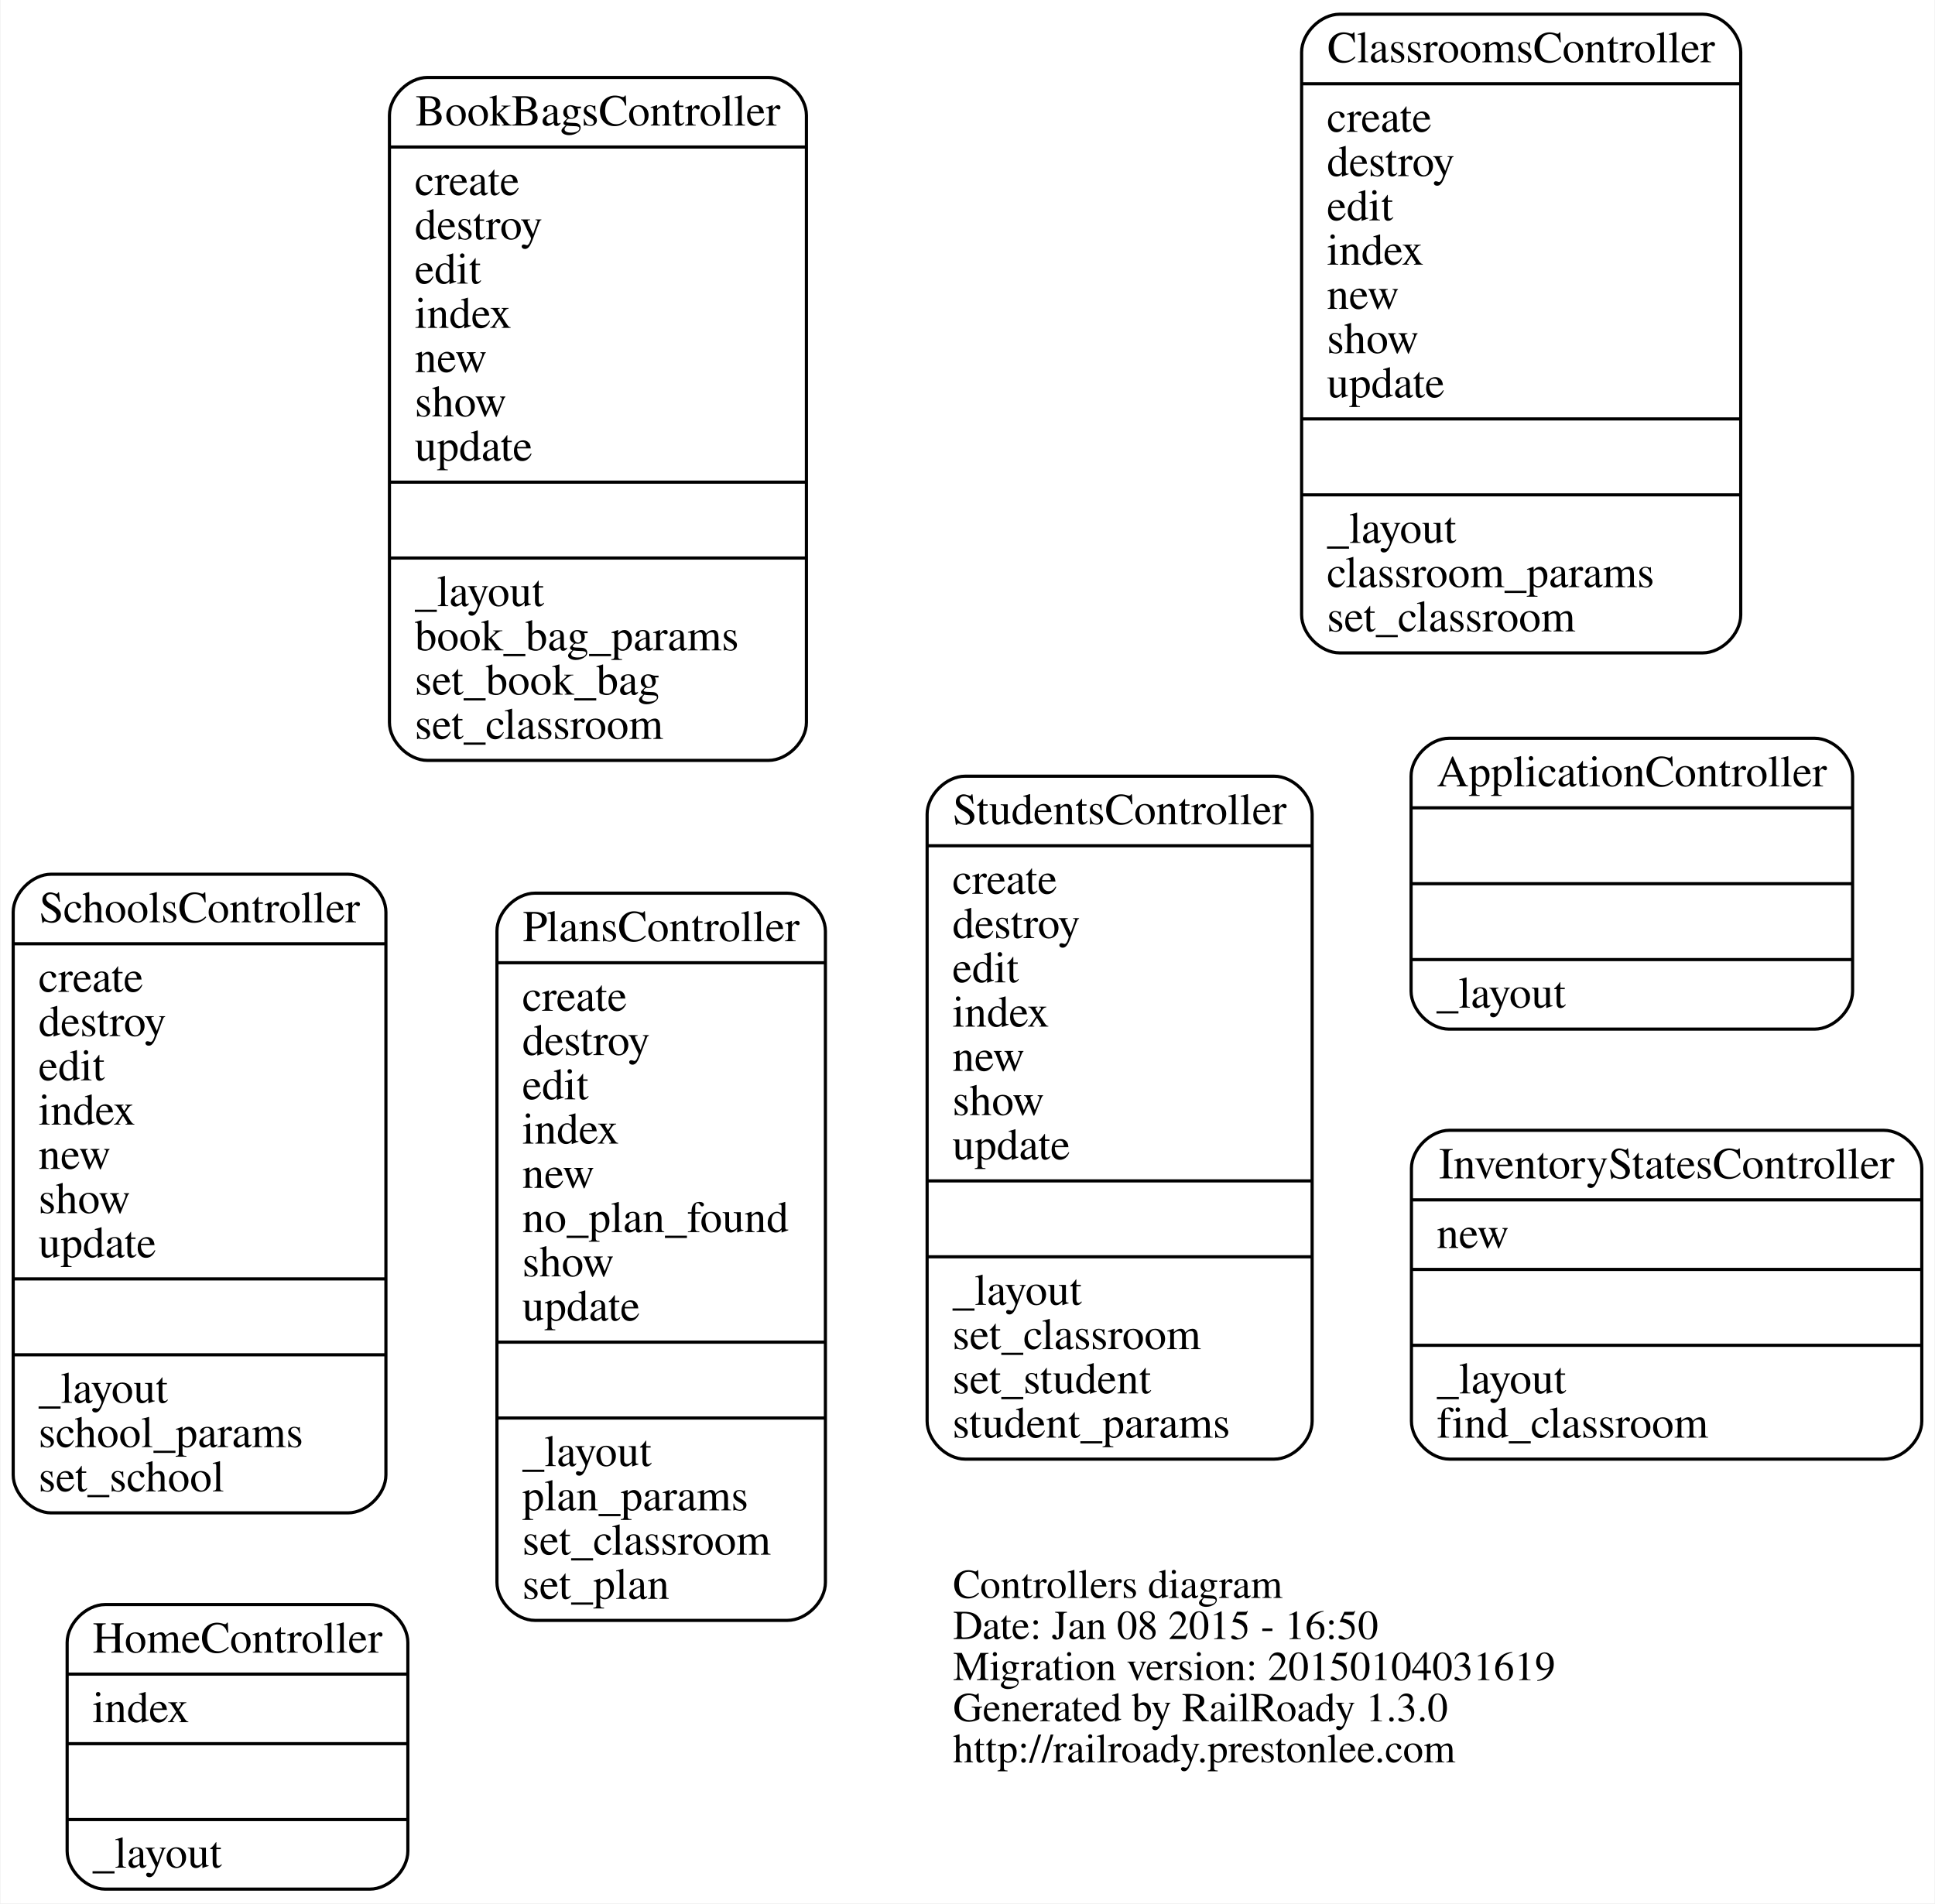
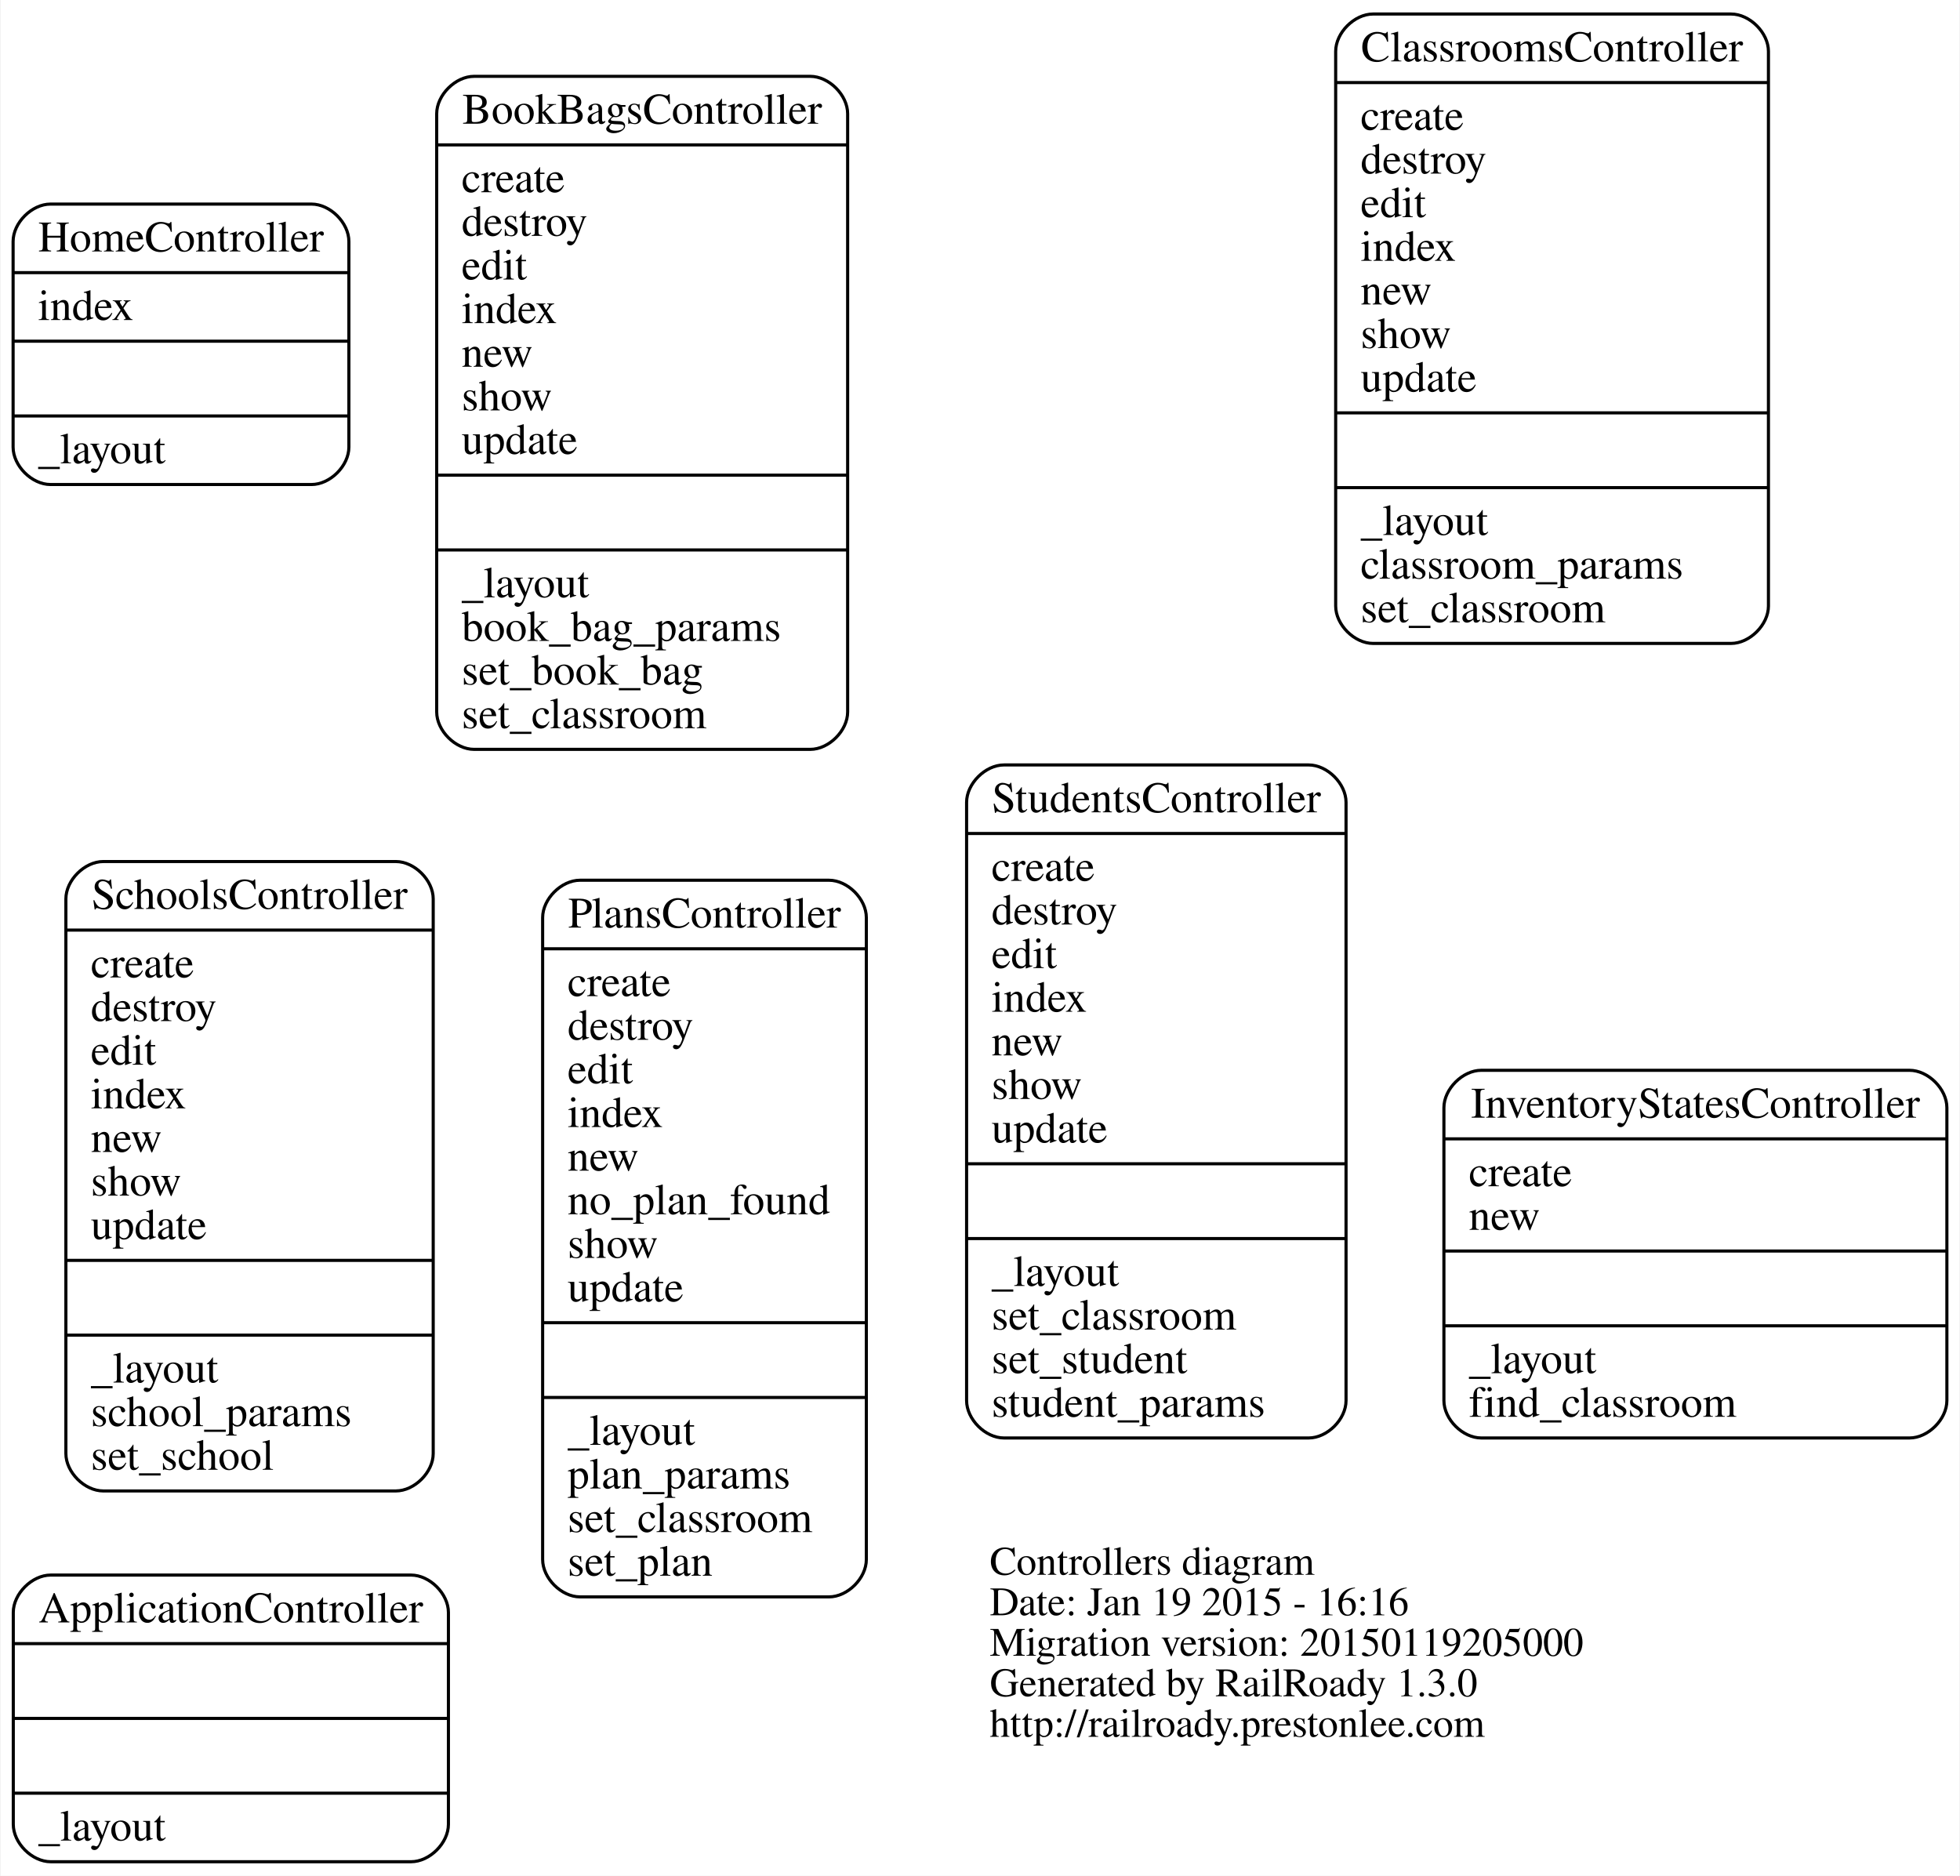
- <svg xmlns="http://www.w3.org/2000/svg" width="612pt" height="602pt" viewBox="0.00 0.00 611.65 602.00">
-   <g id="graph0" class="graph" transform="scale(1 1) rotate(0) translate(224.941 394.5)">
-     <polygon fill="white" stroke="none" points="-224.941,207.5 -224.941,-394.5 386.707,-394.5 386.707,207.5 -224.941,207.5" />
+ <svg xmlns="http://www.w3.org/2000/svg" width="629pt" height="602pt" viewBox="0.00 0.00 628.59 602.00">
+   <g id="graph0" class="graph" transform="scale(1 1) rotate(0) translate(241.879 394.5)">
+     <polygon fill="white" stroke="none" points="-241.879,207.5 -241.879,-394.5 386.707,-394.5 386.707,207.5 -241.879,207.5" />
    <g id="node1" class="node">
-       <text text-anchor="start" x="76.312" y="110.9" font-family="Times,serif" font-size="13.00">Controllers diagram</text>
-       <text text-anchor="start" x="76.312" y="123.9" font-family="Times,serif" font-size="13.00">Date: Jan 08 2015 - 16:50</text>
-       <text text-anchor="start" x="76.312" y="136.9" font-family="Times,serif" font-size="13.00">Migration version: 20150104031619</text>
-       <text text-anchor="start" x="76.312" y="149.9" font-family="Times,serif" font-size="13.00">Generated by RailRoady 1.3.0</text>
-       <text text-anchor="start" x="76.312" y="162.9" font-family="Times,serif" font-size="13.00">http://railroady.prestonlee.com</text>
+       <text text-anchor="start" x="75.55" y="110.9" font-family="Times,serif" font-size="13.00">Controllers diagram</text>
+       <text text-anchor="start" x="75.55" y="123.9" font-family="Times,serif" font-size="13.00">Date: Jan 19 2015 - 16:16</text>
+       <text text-anchor="start" x="75.55" y="136.9" font-family="Times,serif" font-size="13.00">Migration version: 20150119205000</text>
+       <text text-anchor="start" x="75.55" y="149.9" font-family="Times,serif" font-size="13.00">Generated by RailRoady 1.3.0</text>
+       <text text-anchor="start" x="75.55" y="162.9" font-family="Times,serif" font-size="13.00">http://railroady.prestonlee.com</text>
    </g>
    <g id="node2" class="node">
-       <path fill="none" stroke="black" d="M233.179,-69C233.179,-69 348.821,-69 348.821,-69 354.821,-69 360.821,-75 360.821,-81 360.821,-81 360.821,-149 360.821,-149 360.821,-155 354.821,-161 348.821,-161 348.821,-161 233.179,-161 233.179,-161 227.179,-161 221.179,-155 221.179,-149 221.179,-149 221.179,-81 221.179,-81 221.179,-75 227.179,-69 233.179,-69" />
-       <text text-anchor="middle" x="291" y="-145.8" font-family="Times,serif" font-size="14.00">ApplicationController</text>
-       <polyline fill="none" stroke="black" points="221.179,-139 360.821,-139 " />
-       <polyline fill="none" stroke="black" points="221.179,-115 360.821,-115 " />
-       <polyline fill="none" stroke="black" points="221.179,-91 360.821,-91 " />
-       <text text-anchor="start" x="229.179" y="-75.8" font-family="Times,serif" font-size="14.00">_layout</text>
+       <path fill="none" stroke="black" d="M-225.821,203C-225.821,203 -110.179,203 -110.179,203 -104.179,203 -98.179,197 -98.179,191 -98.179,191 -98.179,123 -98.179,123 -98.179,117 -104.179,111 -110.179,111 -110.179,111 -225.821,111 -225.821,111 -231.821,111 -237.821,117 -237.821,123 -237.821,123 -237.821,191 -237.821,191 -237.821,197 -231.821,203 -225.821,203" />
+       <text text-anchor="middle" x="-168" y="126.2" font-family="Times,serif" font-size="14.00">ApplicationController</text>
+       <polyline fill="none" stroke="black" points="-237.821,133 -98.179,133 " />
+       <polyline fill="none" stroke="black" points="-237.821,157 -98.179,157 " />
+       <polyline fill="none" stroke="black" points="-237.821,181 -98.179,181 " />
+       <text text-anchor="start" x="-229.821" y="196.2" font-family="Times,serif" font-size="14.00">_layout</text>
    </g>
    <g id="node3" class="node">
      <path fill="none" stroke="black" d="M-89.941,-154C-89.941,-154 17.941,-154 17.941,-154 23.941,-154 29.941,-160 29.941,-166 29.941,-166 29.941,-358 29.941,-358 29.941,-364 23.941,-370 17.941,-370 17.941,-370 -89.941,-370 -89.941,-370 -95.941,-370 -101.941,-364 -101.941,-358 -101.941,-358 -101.941,-166 -101.941,-166 -101.941,-160 -95.941,-154 -89.941,-154" />
      <text text-anchor="middle" x="-36" y="-354.8" font-family="Times,serif" font-size="14.00">BookBagsController</text>
      <polyline fill="none" stroke="black" points="-101.941,-348 29.941,-348 " />
      <text text-anchor="start" x="-93.941" y="-332.8" font-family="Times,serif" font-size="14.00">create</text>
      <text text-anchor="start" x="-93.941" y="-318.8" font-family="Times,serif" font-size="14.00">destroy</text>
      <text text-anchor="start" x="-93.941" y="-304.8" font-family="Times,serif" font-size="14.00">edit</text>
      <text text-anchor="start" x="-93.941" y="-290.8" font-family="Times,serif" font-size="14.00">index</text>
      <text text-anchor="start" x="-93.941" y="-276.8" font-family="Times,serif" font-size="14.00">new</text>
      <text text-anchor="start" x="-93.941" y="-262.8" font-family="Times,serif" font-size="14.00">show</text>
      <text text-anchor="start" x="-93.941" y="-248.8" font-family="Times,serif" font-size="14.00">update</text>
      <polyline fill="none" stroke="black" points="-101.941,-242 29.941,-242 " />
      <polyline fill="none" stroke="black" points="-101.941,-218 29.941,-218 " />
      <text text-anchor="start" x="-93.941" y="-202.8" font-family="Times,serif" font-size="14.00">_layout</text>
      <text text-anchor="start" x="-93.941" y="-188.8" font-family="Times,serif" font-size="14.00">book_bag_params</text>
      <text text-anchor="start" x="-93.941" y="-174.8" font-family="Times,serif" font-size="14.00">set_book_bag</text>
      <text text-anchor="start" x="-93.941" y="-160.8" font-family="Times,serif" font-size="14.00">set_classroom</text>
    </g>
    <g id="node4" class="node">
      <path fill="none" stroke="black" d="M198.559,-188C198.559,-188 313.441,-188 313.441,-188 319.441,-188 325.441,-194 325.441,-200 325.441,-200 325.441,-378 325.441,-378 325.441,-384 319.441,-390 313.441,-390 313.441,-390 198.559,-390 198.559,-390 192.559,-390 186.559,-384 186.559,-378 186.559,-378 186.559,-200 186.559,-200 186.559,-194 192.559,-188 198.559,-188" />
      <text text-anchor="middle" x="256" y="-374.8" font-family="Times,serif" font-size="14.00">ClassroomsController</text>
      <polyline fill="none" stroke="black" points="186.559,-368 325.441,-368 " />
      <text text-anchor="start" x="194.559" y="-352.8" font-family="Times,serif" font-size="14.00">create</text>
      <text text-anchor="start" x="194.559" y="-338.8" font-family="Times,serif" font-size="14.00">destroy</text>
      <text text-anchor="start" x="194.559" y="-324.8" font-family="Times,serif" font-size="14.00">edit</text>
      <text text-anchor="start" x="194.559" y="-310.8" font-family="Times,serif" font-size="14.00">index</text>
      <text text-anchor="start" x="194.559" y="-296.8" font-family="Times,serif" font-size="14.00">new</text>
      <text text-anchor="start" x="194.559" y="-282.8" font-family="Times,serif" font-size="14.00">show</text>
      <text text-anchor="start" x="194.559" y="-268.8" font-family="Times,serif" font-size="14.00">update</text>
      <polyline fill="none" stroke="black" points="186.559,-262 325.441,-262 " />
      <polyline fill="none" stroke="black" points="186.559,-238 325.441,-238 " />
      <text text-anchor="start" x="194.559" y="-222.8" font-family="Times,serif" font-size="14.00">_layout</text>
      <text text-anchor="start" x="194.559" y="-208.8" font-family="Times,serif" font-size="14.00">classroom_params</text>
      <text text-anchor="start" x="194.559" y="-194.8" font-family="Times,serif" font-size="14.00">set_classroom</text>
    </g>
    <g id="node5" class="node">
-       <path fill="none" stroke="black" d="M-191.879,203C-191.879,203 -108.121,203 -108.121,203 -102.121,203 -96.121,197 -96.121,191 -96.121,191 -96.121,125 -96.121,125 -96.121,119 -102.121,113 -108.121,113 -108.121,113 -191.879,113 -191.879,113 -197.879,113 -203.879,119 -203.879,125 -203.879,125 -203.879,191 -203.879,191 -203.879,197 -197.879,203 -191.879,203" />
-       <text text-anchor="middle" x="-150" y="128.2" font-family="Times,serif" font-size="14.00">HomeController</text>
-       <polyline fill="none" stroke="black" points="-203.879,135 -96.121,135 " />
-       <text text-anchor="start" x="-195.879" y="150.2" font-family="Times,serif" font-size="14.00">index</text>
-       <polyline fill="none" stroke="black" points="-203.879,157 -96.121,157 " />
-       <polyline fill="none" stroke="black" points="-203.879,181 -96.121,181 " />
-       <text text-anchor="start" x="-195.879" y="196.2" font-family="Times,serif" font-size="14.00">_layout</text>
+       <path fill="none" stroke="black" d="M-225.879,-239C-225.879,-239 -142.121,-239 -142.121,-239 -136.121,-239 -130.121,-245 -130.121,-251 -130.121,-251 -130.121,-317 -130.121,-317 -130.121,-323 -136.121,-329 -142.121,-329 -142.121,-329 -225.879,-329 -225.879,-329 -231.879,-329 -237.879,-323 -237.879,-317 -237.879,-317 -237.879,-251 -237.879,-251 -237.879,-245 -231.879,-239 -225.879,-239" />
+       <text text-anchor="middle" x="-184" y="-313.8" font-family="Times,serif" font-size="14.00">HomeController</text>
+       <polyline fill="none" stroke="black" points="-237.879,-307 -130.121,-307 " />
+       <text text-anchor="start" x="-229.879" y="-291.8" font-family="Times,serif" font-size="14.00">index</text>
+       <polyline fill="none" stroke="black" points="-237.879,-285 -130.121,-285 " />
+       <polyline fill="none" stroke="black" points="-237.879,-261 -130.121,-261 " />
+       <text text-anchor="start" x="-229.879" y="-245.8" font-family="Times,serif" font-size="14.00">_layout</text>
    </g>
    <g id="node6" class="node">
-       <path fill="none" stroke="black" d="M233.293,67C233.293,67 370.707,67 370.707,67 376.707,67 382.707,61 382.707,55 382.707,55 382.707,-25 382.707,-25 382.707,-31 376.707,-37 370.707,-37 370.707,-37 233.293,-37 233.293,-37 227.293,-37 221.293,-31 221.293,-25 221.293,-25 221.293,55 221.293,55 221.293,61 227.293,67 233.293,67" />
-       <text text-anchor="middle" x="302" y="-21.8" font-family="Times,serif" font-size="14.00">InventoryStatesController</text>
-       <polyline fill="none" stroke="black" points="221.293,-15 382.707,-15 " />
+       <path fill="none" stroke="black" d="M233.293,67C233.293,67 370.707,67 370.707,67 376.707,67 382.707,61 382.707,55 382.707,55 382.707,-39 382.707,-39 382.707,-45 376.707,-51 370.707,-51 370.707,-51 233.293,-51 233.293,-51 227.293,-51 221.293,-45 221.293,-39 221.293,-39 221.293,55 221.293,55 221.293,61 227.293,67 233.293,67" />
+       <text text-anchor="middle" x="302" y="-35.8" font-family="Times,serif" font-size="14.00">InventoryStatesController</text>
+       <polyline fill="none" stroke="black" points="221.293,-29 382.707,-29 " />
+       <text text-anchor="start" x="229.293" y="-13.8" font-family="Times,serif" font-size="14.00">create</text>
      <text text-anchor="start" x="229.293" y="0.2" font-family="Times,serif" font-size="14.00">new</text>
      <polyline fill="none" stroke="black" points="221.293,7 382.707,7 " />
      <polyline fill="none" stroke="black" points="221.293,31 382.707,31 " />
      <text text-anchor="start" x="229.293" y="46.2" font-family="Times,serif" font-size="14.00">_layout</text>
      <text text-anchor="start" x="229.293" y="60.2" font-family="Times,serif" font-size="14.00">find_classroom</text>
    </g>
    <g id="node7" class="node">
      <path fill="none" stroke="black" d="M-55.941,118C-55.941,118 23.941,118 23.941,118 29.941,118 35.941,112 35.941,106 35.941,106 35.941,-100 35.941,-100 35.941,-106 29.941,-112 23.941,-112 23.941,-112 -55.941,-112 -55.941,-112 -61.941,-112 -67.941,-106 -67.941,-100 -67.941,-100 -67.941,106 -67.941,106 -67.941,112 -61.941,118 -55.941,118" />
      <text text-anchor="middle" x="-16" y="-96.8" font-family="Times,serif" font-size="14.00">PlansController</text>
      <polyline fill="none" stroke="black" points="-67.941,-90 35.941,-90 " />
      <text text-anchor="start" x="-59.941" y="-74.8" font-family="Times,serif" font-size="14.00">create</text>
      <text text-anchor="start" x="-59.941" y="-60.8" font-family="Times,serif" font-size="14.00">destroy</text>
      <text text-anchor="start" x="-59.941" y="-46.8" font-family="Times,serif" font-size="14.00">edit</text>
      <text text-anchor="start" x="-59.941" y="-32.8" font-family="Times,serif" font-size="14.00">index</text>
      <text text-anchor="start" x="-59.941" y="-18.8" font-family="Times,serif" font-size="14.00">new</text>
      <text text-anchor="start" x="-59.941" y="-4.8" font-family="Times,serif" font-size="14.00">no_plan_found</text>
      <text text-anchor="start" x="-59.941" y="9.2" font-family="Times,serif" font-size="14.00">show</text>
      <text text-anchor="start" x="-59.941" y="23.2" font-family="Times,serif" font-size="14.00">update</text>
      <polyline fill="none" stroke="black" points="-67.941,30 35.941,30 " />
      <polyline fill="none" stroke="black" points="-67.941,54 35.941,54 " />
      <text text-anchor="start" x="-59.941" y="69.2" font-family="Times,serif" font-size="14.00">_layout</text>
      <text text-anchor="start" x="-59.941" y="83.2" font-family="Times,serif" font-size="14.00">plan_params</text>
      <text text-anchor="start" x="-59.941" y="97.2" font-family="Times,serif" font-size="14.00">set_classroom</text>
      <text text-anchor="start" x="-59.941" y="111.2" font-family="Times,serif" font-size="14.00">set_plan</text>
    </g>
    <g id="node8" class="node">
      <path fill="none" stroke="black" d="M-208.941,84C-208.941,84 -115.059,84 -115.059,84 -109.059,84 -103.059,78 -103.059,72 -103.059,72 -103.059,-106 -103.059,-106 -103.059,-112 -109.059,-118 -115.059,-118 -115.059,-118 -208.941,-118 -208.941,-118 -214.941,-118 -220.941,-112 -220.941,-106 -220.941,-106 -220.941,72 -220.941,72 -220.941,78 -214.941,84 -208.941,84" />
      <text text-anchor="middle" x="-162" y="-102.8" font-family="Times,serif" font-size="14.00">SchoolsController</text>
      <polyline fill="none" stroke="black" points="-220.941,-96 -103.059,-96 " />
      <text text-anchor="start" x="-212.941" y="-80.8" font-family="Times,serif" font-size="14.00">create</text>
      <text text-anchor="start" x="-212.941" y="-66.8" font-family="Times,serif" font-size="14.00">destroy</text>
      <text text-anchor="start" x="-212.941" y="-52.8" font-family="Times,serif" font-size="14.00">edit</text>
      <text text-anchor="start" x="-212.941" y="-38.8" font-family="Times,serif" font-size="14.00">index</text>
      <text text-anchor="start" x="-212.941" y="-24.8" font-family="Times,serif" font-size="14.00">new</text>
      <text text-anchor="start" x="-212.941" y="-10.8" font-family="Times,serif" font-size="14.00">show</text>
      <text text-anchor="start" x="-212.941" y="3.2" font-family="Times,serif" font-size="14.00">update</text>
      <polyline fill="none" stroke="black" points="-220.941,10 -103.059,10 " />
      <polyline fill="none" stroke="black" points="-220.941,34 -103.059,34 " />
      <text text-anchor="start" x="-212.941" y="49.2" font-family="Times,serif" font-size="14.00">_layout</text>
      <text text-anchor="start" x="-212.941" y="63.2" font-family="Times,serif" font-size="14.00">school_params</text>
      <text text-anchor="start" x="-212.941" y="77.2" font-family="Times,serif" font-size="14.00">set_school</text>
    </g>
    <g id="node9" class="node">
      <path fill="none" stroke="black" d="M80.114,67C80.114,67 177.886,67 177.886,67 183.886,67 189.886,61 189.886,55 189.886,55 189.886,-137 189.886,-137 189.886,-143 183.886,-149 177.886,-149 177.886,-149 80.114,-149 80.114,-149 74.114,-149 68.114,-143 68.114,-137 68.114,-137 68.114,55 68.114,55 68.114,61 74.114,67 80.114,67" />
      <text text-anchor="middle" x="129" y="-133.8" font-family="Times,serif" font-size="14.00">StudentsController</text>
      <polyline fill="none" stroke="black" points="68.114,-127 189.886,-127 " />
      <text text-anchor="start" x="76.114" y="-111.8" font-family="Times,serif" font-size="14.00">create</text>
      <text text-anchor="start" x="76.114" y="-97.8" font-family="Times,serif" font-size="14.00">destroy</text>
      <text text-anchor="start" x="76.114" y="-83.8" font-family="Times,serif" font-size="14.00">edit</text>
      <text text-anchor="start" x="76.114" y="-69.8" font-family="Times,serif" font-size="14.00">index</text>
      <text text-anchor="start" x="76.114" y="-55.8" font-family="Times,serif" font-size="14.00">new</text>
      <text text-anchor="start" x="76.114" y="-41.8" font-family="Times,serif" font-size="14.00">show</text>
      <text text-anchor="start" x="76.114" y="-27.8" font-family="Times,serif" font-size="14.00">update</text>
      <polyline fill="none" stroke="black" points="68.114,-21 189.886,-21 " />
      <polyline fill="none" stroke="black" points="68.114,3 189.886,3 " />
      <text text-anchor="start" x="76.114" y="18.2" font-family="Times,serif" font-size="14.00">_layout</text>
      <text text-anchor="start" x="76.114" y="32.2" font-family="Times,serif" font-size="14.00">set_classroom</text>
      <text text-anchor="start" x="76.114" y="46.2" font-family="Times,serif" font-size="14.00">set_student</text>
      <text text-anchor="start" x="76.114" y="60.2" font-family="Times,serif" font-size="14.00">student_params</text>
    </g>
  </g>
</svg>
